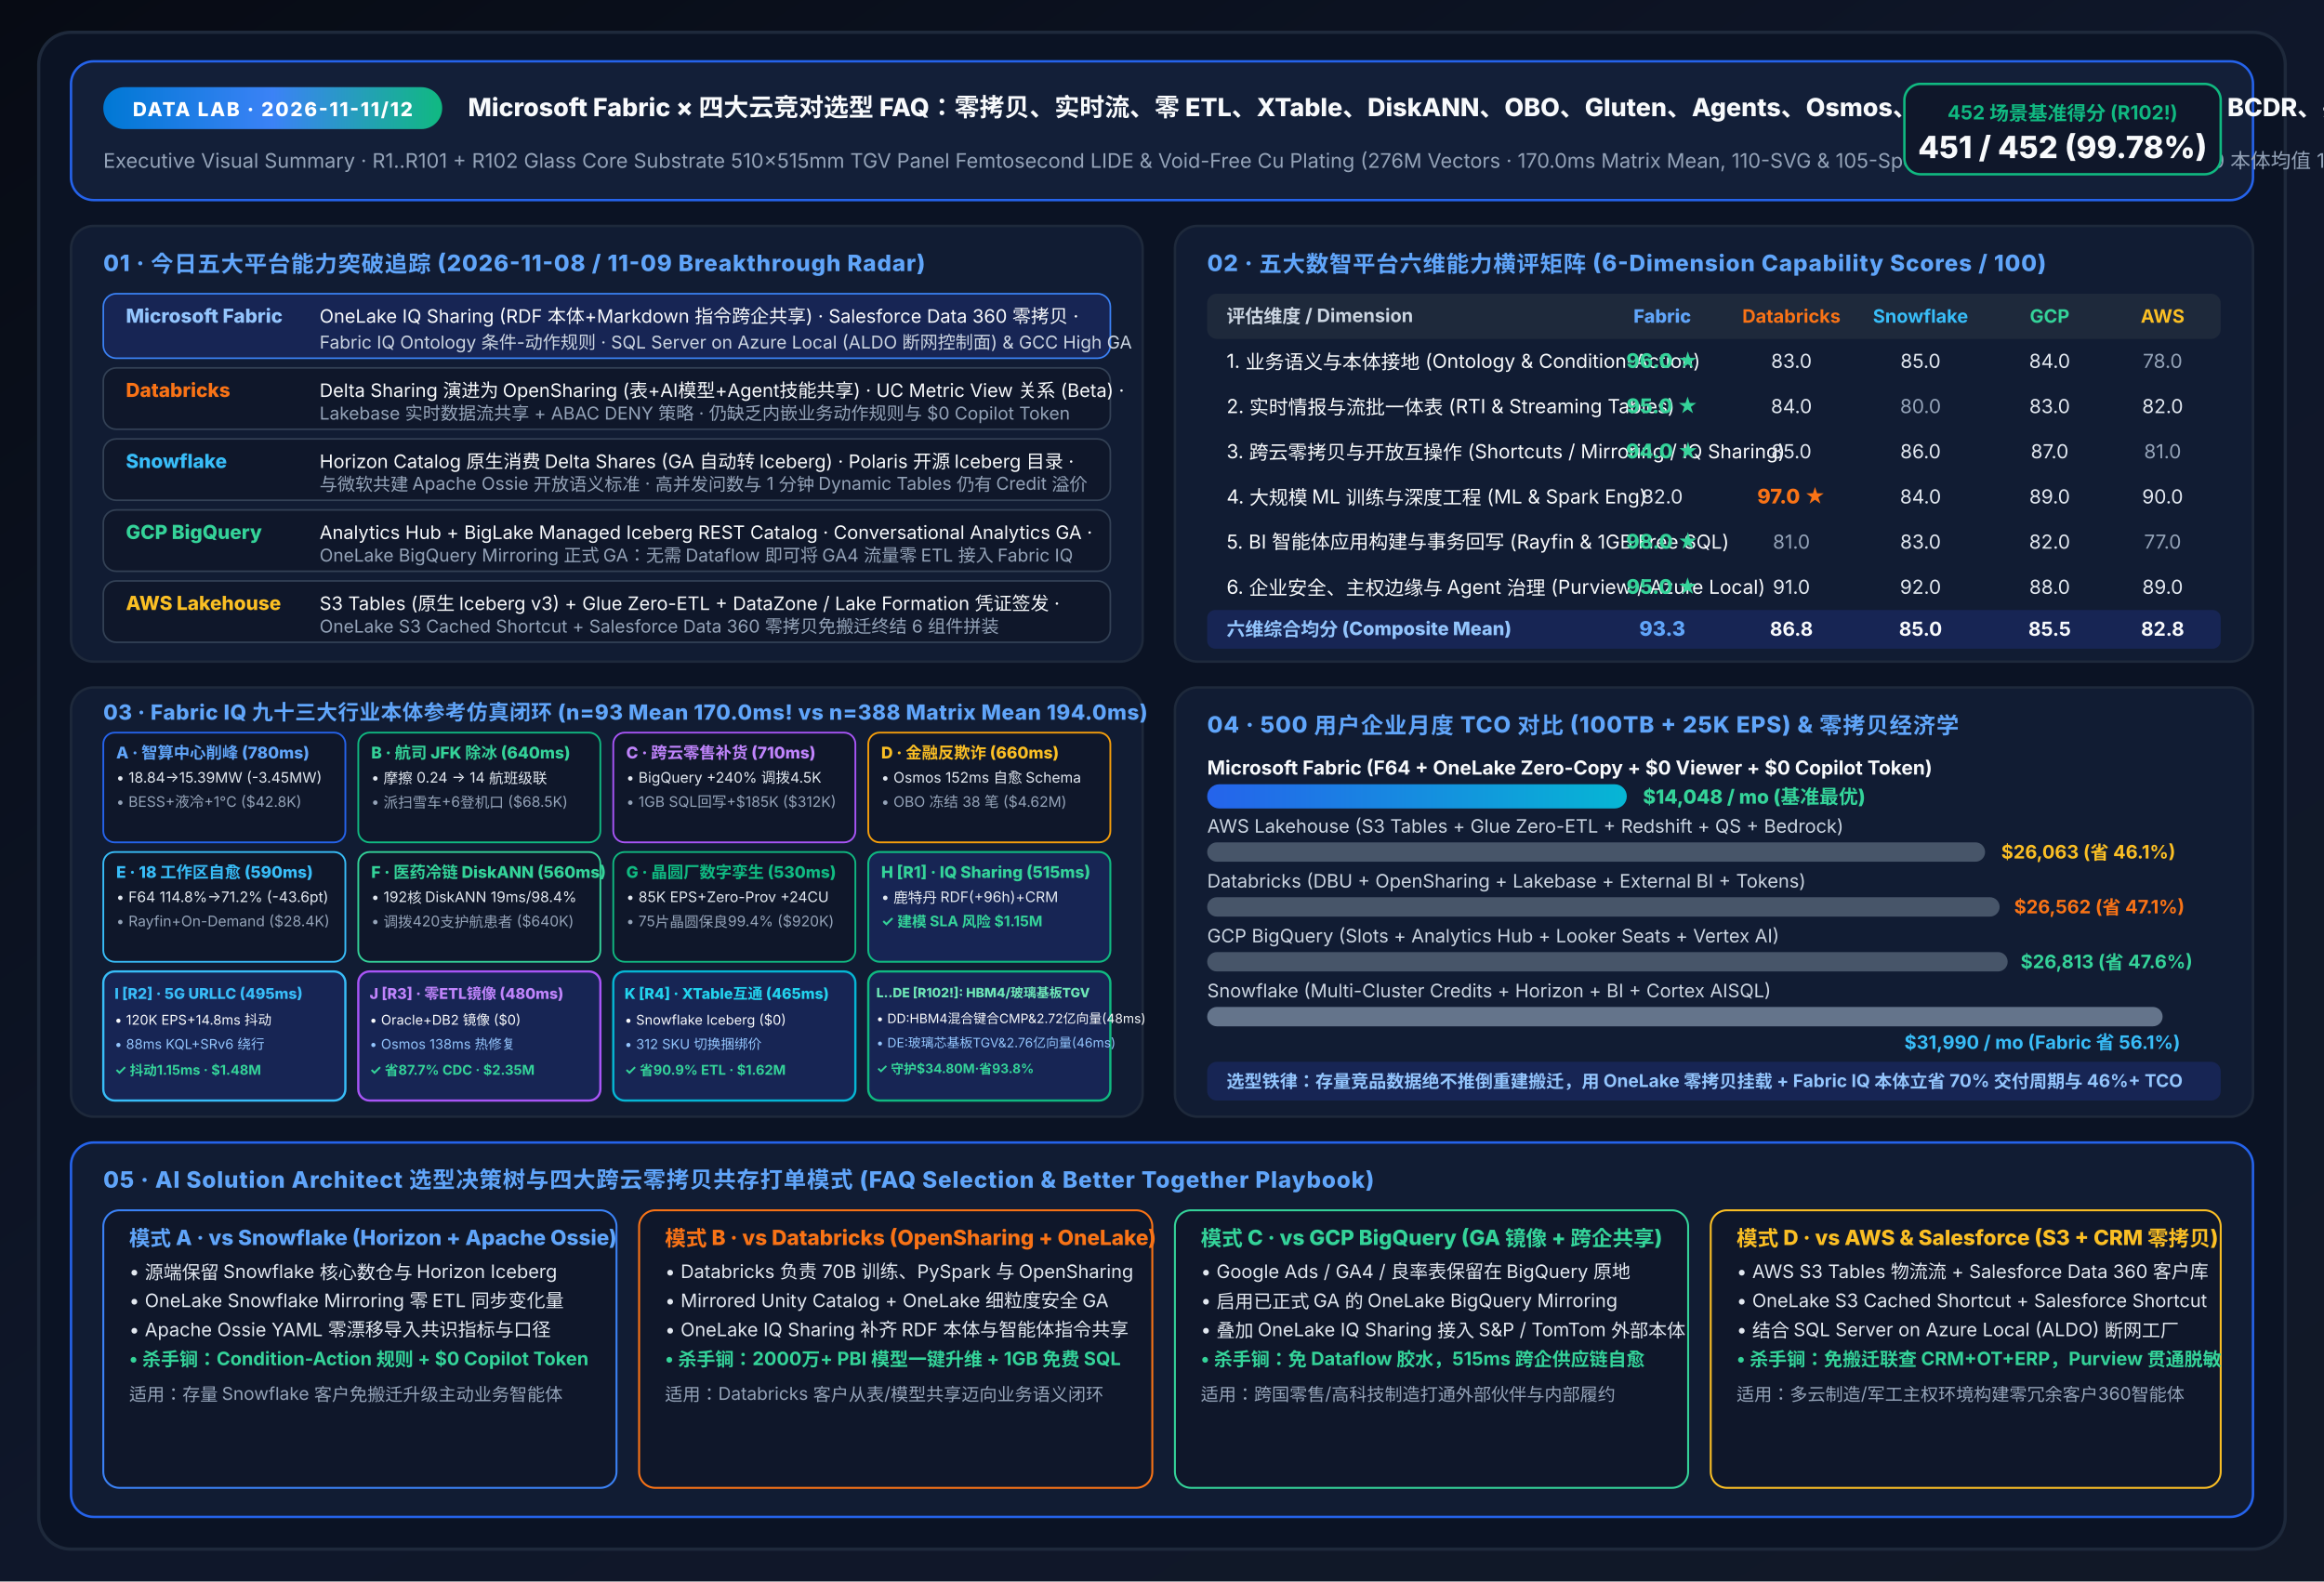
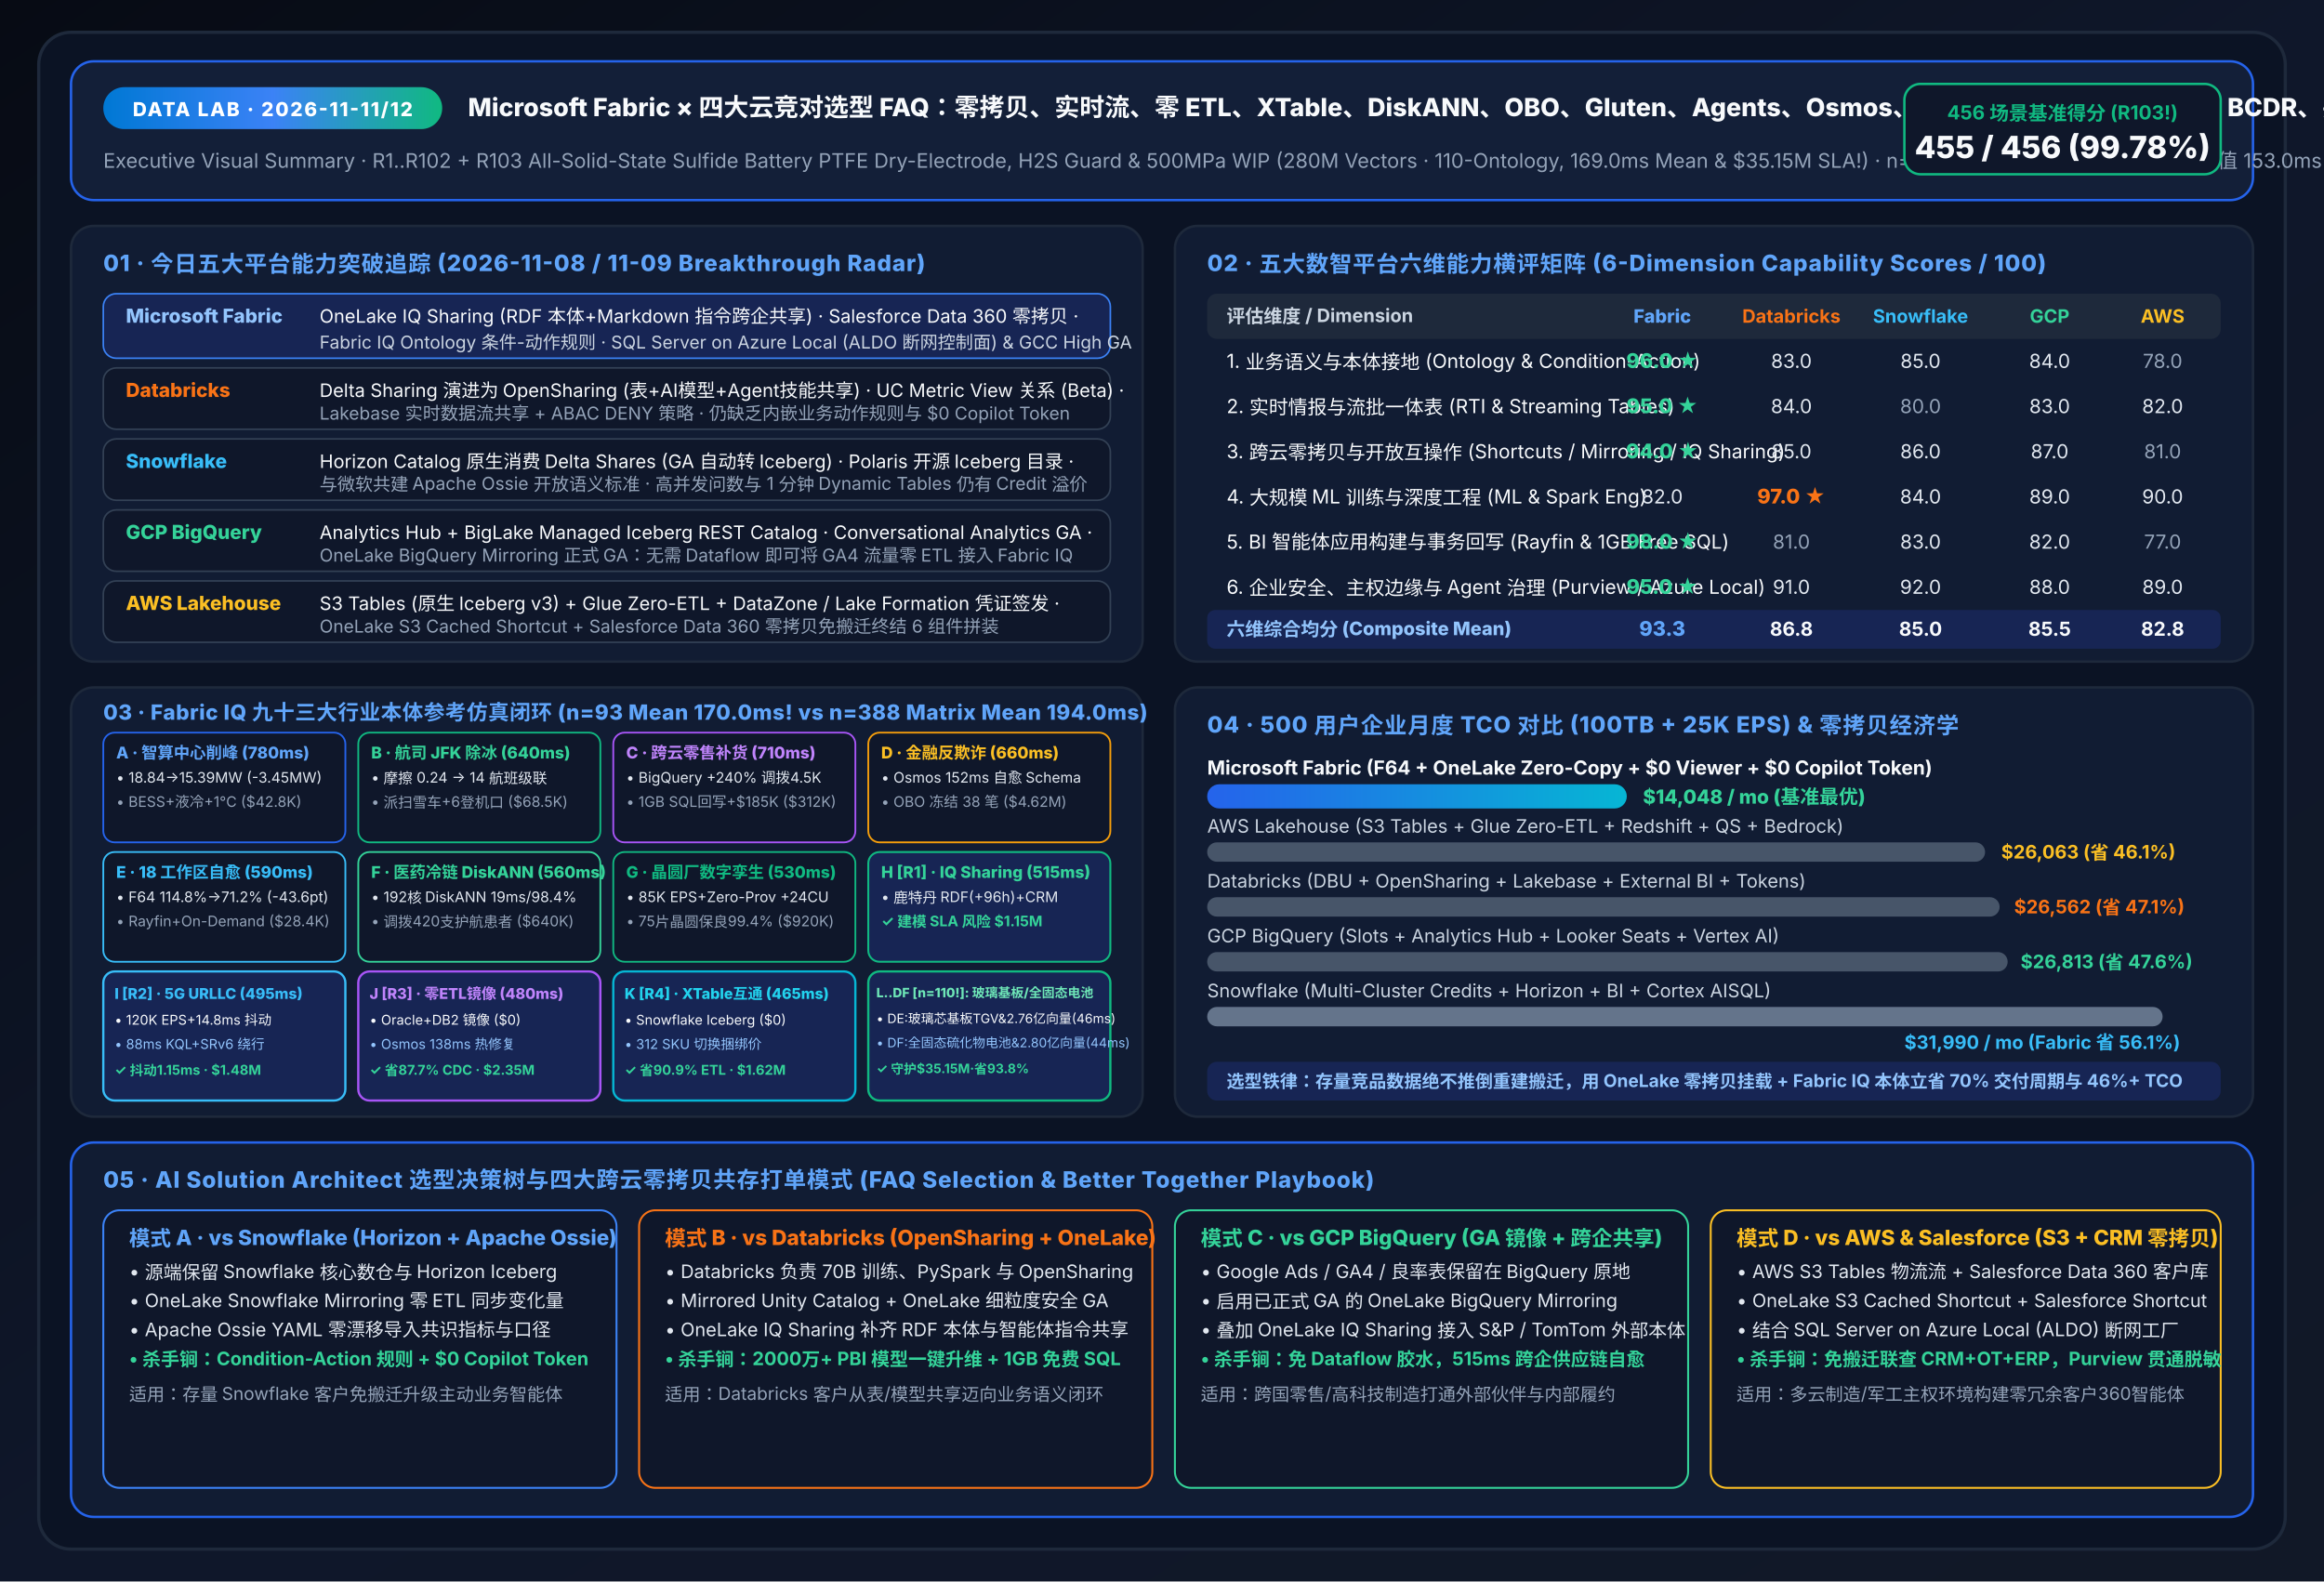
<svg xmlns="http://www.w3.org/2000/svg" viewBox="0 0 1440 980" width="1440" height="980" font-family="-apple-system, BlinkMacSystemFont, 'Segoe UI', 'PingFang SC', 'Microsoft YaHei', sans-serif">
  <defs>
    <linearGradient id="bgGrad" x1="0%" y1="0%" x2="100%" y2="100%">
      <stop offset="0%" stop-color="#070B14" />
      <stop offset="50%" stop-color="#0F172A" />
      <stop offset="100%" stop-color="#111827" />
    </linearGradient>
    <linearGradient id="accentGrad" x1="0%" y1="0%" x2="100%" y2="0%">
      <stop offset="0%" stop-color="#0078D4" />
      <stop offset="50%" stop-color="#3B82F6" />
      <stop offset="100%" stop-color="#10B981" />
    </linearGradient>
    <linearGradient id="fabricBar" x1="0%" y1="0%" x2="100%" y2="0%">
      <stop offset="0%" stop-color="#2563EB" />
      <stop offset="100%" stop-color="#06B6D4" />
    </linearGradient>
  </defs>
  <rect width="1440" height="980" fill="url(#bgGrad)" />
  <rect x="24" y="20" width="1392" height="940" rx="20" fill="#0B1324" stroke="#1E293B" stroke-width="2" />
  <rect x="44" y="38" width="1352" height="86" rx="14" fill="#131F38" stroke="#2563EB" stroke-width="1.5" />
  <rect x="64" y="54" width="210" height="26" rx="13" fill="url(#accentGrad)" />
  <text x="169" y="72" fill="#FFFFFF" font-size="12" font-weight="800" text-anchor="middle" letter-spacing="1">DATA LAB · 2026-11-11/12</text>
-   <text x="290" y="72" fill="#F8FAFC" font-size="15.5" font-weight="800">Microsoft Fabric × 四大云竞对选型 FAQ：零拷贝、实时流、零 ETL、XTable、DiskANN、OBO、Gluten、Agents、Osmos、FinOps、CI/CD、零信任、BCDR、共享、V-Order、AI、孪生、迁移、目录、图、Activator、医疗、ESG、零售、金融、时空、FLAML、OTel、MDM、SAP、游戏、航发、农业、航运、流媒体、半导体、智驾、油气、电池、低轨星座、生物制药、高铁、矿山、水务、央行支付、绿氢绿氨、核能聚变、深海风电、量子超算、全球空管、合成生物、主权税务、具身机器人、低空eVTOL、吉瓦AIDC、肿瘤组学、虚拟电厂V2G、机构资管、深海FPSO、直连卫星、巨灾再保、自动化港、特高压WAMS、盐湖提锂、地震海啸、海水淡化、零碳绿钢、DAC碳封存、快递航空分拣、地月深空导航、区域供热供冷、养老金LDI、制浆造纸、浮法光伏玻璃、疫苗mRNA冻干、千万吨乙烯裂解、深远海FLNG、同步辐射XFEL、千米钾矿磷复肥、变速抽水蓄能、干热岩地热、铜冶炼精炼、低碳水泥、500kA电解铝、深冷空分特气、多晶硅单晶拉棒、碳纤维预氧化碳化、氯碱离子膜电解、海风超大单桩焊接、OLED玻璃蒸镀、超大盾构TBM掘进、轮胎密炼硫化、航空钛合金VAR重熔、光棒光纤拉丝、掺氢重型燃机GTCC、8英寸碳化硅PVT、3,000bar超高压LDPE、高磁感取向硅钢GOES、锂辉石氢氧化锂、13.5nm极紫外EUV光源、HBM4混合键合与510×515mm玻璃芯基板TGV一图流</text>
-   <text x="64" y="104" fill="#94A3B8" font-size="12.5">Executive Visual Summary · R1..R101 + R102 Glass Core Substrate 510×515mm TGV Panel Femtosecond LIDE &amp; Void-Free Cu Plating (276M Vectors · 170.0ms Matrix Mean, 110-SVG &amp; 105-Spec!) · n=452 均值 170.0ms · n=109 本体均值 154.0ms</text>
+   <text x="290" y="72" fill="#F8FAFC" font-size="15.5" font-weight="800">Microsoft Fabric × 四大云竞对选型 FAQ：零拷贝、实时流、零 ETL、XTable、DiskANN、OBO、Gluten、Agents、Osmos、FinOps、CI/CD、零信任、BCDR、共享、V-Order、AI、孪生、迁移、目录、图、Activator、医疗、ESG、零售、金融、时空、FLAML、OTel、MDM、SAP、游戏、航发、农业、航运、流媒体、半导体、智驾、油气、电池、低轨星座、生物制药、高铁、矿山、水务、央行支付、绿氢绿氨、核能聚变、深海风电、量子超算、全球空管、合成生物、主权税务、具身机器人、低空eVTOL、吉瓦AIDC、肿瘤组学、虚拟电厂V2G、机构资管、深海FPSO、直连卫星、巨灾再保、自动化港、特高压WAMS、盐湖提锂、地震海啸、海水淡化、零碳绿钢、DAC碳封存、快递航空分拣、地月深空导航、区域供热供冷、养老金LDI、制浆造纸、浮法光伏玻璃、疫苗mRNA冻干、千万吨乙烯裂解、深远海FLNG、同步辐射XFEL、千米钾矿磷复肥、变速抽水蓄能、干热岩地热、铜冶炼精炼、低碳水泥、500kA电解铝、深冷空分特气、多晶硅单晶拉棒、碳纤维预氧化碳化、氯碱离子膜电解、海风超大单桩焊接、OLED玻璃蒸镀、超大盾构TBM掘进、轮胎密炼硫化、航空钛合金VAR重熔、光棒光纤拉丝、掺氢重型燃机GTCC、8英寸碳化硅PVT、3,000bar超高压LDPE、高磁感取向硅钢GOES、锂辉石氢氧化锂、13.5nm极紫外EUV光源、HBM4混合键合、玻璃芯基板TGV与全固态硫化物电池一图流</text>
+   <text x="64" y="104" fill="#94A3B8" font-size="12.5">Executive Visual Summary · R1..R102 + R103 All-Solid-State Sulfide Battery PTFE Dry-Electrode, H2S Guard &amp; 500MPa WIP (280M Vectors · 110-Ontology, 169.0ms Mean &amp; $35.15M SLA!) · n=456 均值 169.0ms · n=110 本体均值 153.0ms</text>
  <rect x="1180" y="52" width="196" height="56" rx="10" fill="#0F172A" stroke="#10B981" stroke-width="1.5" />
-   <text x="1278" y="74" fill="#10B981" font-size="12" font-weight="700" text-anchor="middle">452 场景基准得分 (R102!)</text>
-   <text x="1278" y="98" fill="#F8FAFC" font-size="19" font-weight="800" text-anchor="middle">451 / 452 (99.78%)</text>
+   <text x="1278" y="74" fill="#10B981" font-size="12" font-weight="700" text-anchor="middle">456 场景基准得分 (R103!)</text>
+   <text x="1278" y="98" fill="#F8FAFC" font-size="19" font-weight="800" text-anchor="middle">455 / 456 (99.78%)</text>
  <rect x="44" y="140" width="664" height="270" rx="14" fill="#111C33" stroke="#1E293B" stroke-width="1.5" />
  <text x="64" y="168" fill="#60A5FA" font-size="14" font-weight="800" letter-spacing="0.5">01 · 今日五大平台能力突破追踪 (2026-11-08 / 11-09 Breakthrough Radar)</text>
  <rect x="64" y="182" width="624" height="40" rx="8" fill="#172554" stroke="#3B82F6" stroke-width="1" />
  <text x="78" y="200" fill="#93C5FD" font-size="12" font-weight="800">Microsoft Fabric</text>
  <text x="198" y="200" fill="#F8FAFC" font-size="11.5">OneLake IQ Sharing (RDF 本体+Markdown 指令跨企共享) · Salesforce Data 360 零拷贝 ·</text>
  <text x="198" y="216" fill="#CBD5E1" font-size="11">Fabric IQ Ontology 条件-动作规则 · SQL Server on Azure Local (ALDO 断网控制面) &amp; GCC High GA</text>
  <rect x="64" y="228" width="624" height="38" rx="8" fill="#0F172A" stroke="#334155" stroke-width="1" />
  <text x="78" y="246" fill="#F97316" font-size="12" font-weight="800">Databricks</text>
  <text x="198" y="246" fill="#F8FAFC" font-size="11.5">Delta Sharing 演进为 OpenSharing (表+AI模型+Agent技能共享) · UC Metric View 关系 (Beta) ·</text>
  <text x="198" y="260" fill="#94A3B8" font-size="11">Lakebase 实时数据流共享 + ABAC DENY 策略 · 仍缺乏内嵌业务动作规则与 $0 Copilot Token</text>
  <rect x="64" y="272" width="624" height="38" rx="8" fill="#0F172A" stroke="#334155" stroke-width="1" />
  <text x="78" y="290" fill="#38BDF8" font-size="12" font-weight="800">Snowflake</text>
  <text x="198" y="290" fill="#F8FAFC" font-size="11.5">Horizon Catalog 原生消费 Delta Shares (GA 自动转 Iceberg) · Polaris 开源 Iceberg 目录 ·</text>
  <text x="198" y="304" fill="#94A3B8" font-size="11">与微软共建 Apache Ossie 开放语义标准 · 高并发问数与 1 分钟 Dynamic Tables 仍有 Credit 溢价</text>
  <rect x="64" y="316" width="624" height="38" rx="8" fill="#0F172A" stroke="#334155" stroke-width="1" />
  <text x="78" y="334" fill="#34D399" font-size="12" font-weight="800">GCP BigQuery</text>
  <text x="198" y="334" fill="#F8FAFC" font-size="11.5">Analytics Hub + BigLake Managed Iceberg REST Catalog · Conversational Analytics GA ·</text>
  <text x="198" y="348" fill="#94A3B8" font-size="11">OneLake BigQuery Mirroring 正式 GA：无需 Dataflow 即可将 GA4 流量零 ETL 接入 Fabric IQ</text>
  <rect x="64" y="360" width="624" height="38" rx="8" fill="#0F172A" stroke="#334155" stroke-width="1" />
  <text x="78" y="378" fill="#FBBF24" font-size="12" font-weight="800">AWS Lakehouse</text>
  <text x="198" y="378" fill="#F8FAFC" font-size="11.5">S3 Tables (原生 Iceberg v3) + Glue Zero-ETL + DataZone / Lake Formation 凭证签发 ·</text>
  <text x="198" y="392" fill="#94A3B8" font-size="11">OneLake S3 Cached Shortcut + Salesforce Data 360 零拷贝免搬迁终结 6 组件拼装</text>
  <rect x="728" y="140" width="668" height="270" rx="14" fill="#111C33" stroke="#1E293B" stroke-width="1.5" />
  <text x="748" y="168" fill="#60A5FA" font-size="14" font-weight="800" letter-spacing="0.5">02 · 五大数智平台六维能力横评矩阵 (6-Dimension Capability Scores / 100)</text>
  <rect x="748" y="182" width="628" height="28" rx="6" fill="#1E293B" />
  <text x="760" y="200" fill="#CBD5E1" font-size="11.5" font-weight="700">评估维度 / Dimension</text>
  <text x="1030" y="200" fill="#60A5FA" font-size="11.5" font-weight="800" text-anchor="middle">Fabric</text>
  <text x="1110" y="200" fill="#F97316" font-size="11.5" font-weight="700" text-anchor="middle">Databricks</text>
  <text x="1190" y="200" fill="#38BDF8" font-size="11.5" font-weight="700" text-anchor="middle">Snowflake</text>
  <text x="1270" y="200" fill="#34D399" font-size="11.5" font-weight="700" text-anchor="middle">GCP</text>
  <text x="1340" y="200" fill="#FBBF24" font-size="11.5" font-weight="700" text-anchor="middle">AWS</text>
  <text x="760" y="228" fill="#F8FAFC" font-size="12">1. 业务语义与本体接地 (Ontology &amp; Condition-Action)</text>
  <text x="1030" y="228" fill="#34D399" font-size="12.5" font-weight="800" text-anchor="middle">96.0 ★</text>
  <text x="1110" y="228" fill="#E2E8F0" font-size="12" text-anchor="middle">83.0</text>
  <text x="1190" y="228" fill="#E2E8F0" font-size="12" text-anchor="middle">85.0</text>
  <text x="1270" y="228" fill="#E2E8F0" font-size="12" text-anchor="middle">84.0</text>
  <text x="1340" y="228" fill="#94A3B8" font-size="12" text-anchor="middle">78.0</text>
  <text x="760" y="256" fill="#F8FAFC" font-size="12">2. 实时情报与流批一体表 (RTI &amp; Streaming Tables)</text>
  <text x="1030" y="256" fill="#34D399" font-size="12.5" font-weight="800" text-anchor="middle">95.0 ★</text>
  <text x="1110" y="256" fill="#E2E8F0" font-size="12" text-anchor="middle">84.0</text>
  <text x="1190" y="256" fill="#94A3B8" font-size="12" text-anchor="middle">80.0</text>
  <text x="1270" y="256" fill="#E2E8F0" font-size="12" text-anchor="middle">83.0</text>
  <text x="1340" y="256" fill="#E2E8F0" font-size="12" text-anchor="middle">82.0</text>
  <text x="760" y="284" fill="#F8FAFC" font-size="12">3. 跨云零拷贝与开放互操作 (Shortcuts / Mirroring / IQ Sharing)</text>
  <text x="1030" y="284" fill="#34D399" font-size="12.5" font-weight="800" text-anchor="middle">94.0 ★</text>
  <text x="1110" y="284" fill="#E2E8F0" font-size="12" text-anchor="middle">85.0</text>
  <text x="1190" y="284" fill="#E2E8F0" font-size="12" text-anchor="middle">86.0</text>
  <text x="1270" y="284" fill="#E2E8F0" font-size="12" text-anchor="middle">87.0</text>
  <text x="1340" y="284" fill="#94A3B8" font-size="12" text-anchor="middle">81.0</text>
  <text x="760" y="312" fill="#F8FAFC" font-size="12">4. 大规模 ML 训练与深度工程 (ML &amp; Spark Eng)</text>
  <text x="1030" y="312" fill="#E2E8F0" font-size="12" text-anchor="middle">82.0</text>
  <text x="1110" y="312" fill="#F97316" font-size="12.5" font-weight="800" text-anchor="middle">97.0 ★</text>
  <text x="1190" y="312" fill="#E2E8F0" font-size="12" text-anchor="middle">84.0</text>
  <text x="1270" y="312" fill="#E2E8F0" font-size="12" text-anchor="middle">89.0</text>
  <text x="1340" y="312" fill="#E2E8F0" font-size="12" text-anchor="middle">90.0</text>
  <text x="760" y="340" fill="#F8FAFC" font-size="12">5. BI 智能体应用构建与事务回写 (Rayfin &amp; 1GB Free SQL)</text>
  <text x="1030" y="340" fill="#34D399" font-size="12.5" font-weight="800" text-anchor="middle">98.0 ★</text>
  <text x="1110" y="340" fill="#94A3B8" font-size="12" text-anchor="middle">81.0</text>
  <text x="1190" y="340" fill="#E2E8F0" font-size="12" text-anchor="middle">83.0</text>
  <text x="1270" y="340" fill="#E2E8F0" font-size="12" text-anchor="middle">82.0</text>
  <text x="1340" y="340" fill="#94A3B8" font-size="12" text-anchor="middle">77.0</text>
  <text x="760" y="368" fill="#F8FAFC" font-size="12">6. 企业安全、主权边缘与 Agent 治理 (Purview / Azure Local)</text>
  <text x="1030" y="368" fill="#34D399" font-size="12.5" font-weight="800" text-anchor="middle">95.0 ★</text>
  <text x="1110" y="368" fill="#E2E8F0" font-size="12" text-anchor="middle">91.0</text>
  <text x="1190" y="368" fill="#E2E8F0" font-size="12" text-anchor="middle">92.0</text>
  <text x="1270" y="368" fill="#E2E8F0" font-size="12" text-anchor="middle">88.0</text>
  <text x="1340" y="368" fill="#E2E8F0" font-size="12" text-anchor="middle">89.0</text>
  <rect x="748" y="378" width="628" height="24" rx="5" fill="#172554" />
  <text x="760" y="394" fill="#93C5FD" font-size="11.5" font-weight="800">六维综合均分 (Composite Mean)</text>
  <text x="1030" y="394" fill="#60A5FA" font-size="12.5" font-weight="800" text-anchor="middle">93.3</text>
  <text x="1110" y="394" fill="#F8FAFC" font-size="12" font-weight="700" text-anchor="middle">86.8</text>
  <text x="1190" y="394" fill="#F8FAFC" font-size="12" font-weight="700" text-anchor="middle">85.0</text>
  <text x="1270" y="394" fill="#F8FAFC" font-size="12" font-weight="700" text-anchor="middle">85.5</text>
  <text x="1340" y="394" fill="#F8FAFC" font-size="12" font-weight="700" text-anchor="middle">82.8</text>
  <rect x="44" y="426" width="664" height="266" rx="14" fill="#111C33" stroke="#1E293B" stroke-width="1.5" />
  <text x="64" y="446" fill="#60A5FA" font-size="13" font-weight="800" letter-spacing="0.3">03 · Fabric IQ 九十三大行业本体参考仿真闭环 (n=93 Mean 170.0ms! vs n=388 Matrix Mean 194.0ms)</text>
  <rect x="64" y="454" width="150" height="68" rx="7" fill="#0F172A" stroke="#2563EB" stroke-width="1.1" />
  <text x="72" y="470" fill="#60A5FA" font-size="10" font-weight="800">A · 智算中心削峰 (780ms)</text>
  <text x="72" y="485" fill="#E2E8F0" font-size="9">• 18.84→15.39MW (-3.45MW)</text>
  <text x="72" y="500" fill="#94A3B8" font-size="9">• BESS+液冷+1°C ($42.8K)</text>
  <rect x="222" y="454" width="150" height="68" rx="7" fill="#0F172A" stroke="#10B981" stroke-width="1.1" />
  <text x="230" y="470" fill="#34D399" font-size="10" font-weight="800">B · 航司 JFK 除冰 (640ms)</text>
  <text x="230" y="485" fill="#E2E8F0" font-size="9">• 摩擦 0.24 → 14 航班级联</text>
  <text x="230" y="500" fill="#94A3B8" font-size="9">• 派扫雪车+6登机口 ($68.5K)</text>
  <rect x="380" y="454" width="150" height="68" rx="7" fill="#0F172A" stroke="#A855F7" stroke-width="1.1" />
  <text x="388" y="470" fill="#C084FC" font-size="10" font-weight="800">C · 跨云零售补货 (710ms)</text>
  <text x="388" y="485" fill="#E2E8F0" font-size="9">• BigQuery +240% 调拨4.5K</text>
  <text x="388" y="500" fill="#94A3B8" font-size="9">• 1GB SQL回写+$185K ($312K)</text>
  <rect x="538" y="454" width="150" height="68" rx="7" fill="#0F172A" stroke="#F59E0B" stroke-width="1.1" />
  <text x="546" y="470" fill="#FBBF24" font-size="10" font-weight="800">D · 金融反欺诈 (660ms)</text>
  <text x="546" y="485" fill="#E2E8F0" font-size="9">• Osmos 152ms 自愈 Schema</text>
  <text x="546" y="500" fill="#94A3B8" font-size="9">• OBO 冻结 38 笔 ($4.62M)</text>
  <rect x="64" y="528" width="150" height="68" rx="7" fill="#0F172A" stroke="#38BDF8" stroke-width="1.1" />
  <text x="72" y="544" fill="#38BDF8" font-size="10" font-weight="800">E · 18 工作区自愈 (590ms)</text>
  <text x="72" y="559" fill="#E2E8F0" font-size="9">• F64 114.8%→71.2% (-43.6pt)</text>
  <text x="72" y="574" fill="#94A3B8" font-size="9">• Rayfin+On-Demand ($28.4K)</text>
  <rect x="222" y="528" width="150" height="68" rx="7" fill="#0F172A" stroke="#34D399" stroke-width="1.1" />
  <text x="230" y="544" fill="#34D399" font-size="10" font-weight="800">F · 医药冷链 DiskANN (560ms)</text>
  <text x="230" y="559" fill="#E2E8F0" font-size="9">• 192核 DiskANN 19ms/98.4%</text>
  <text x="230" y="574" fill="#94A3B8" font-size="9">• 调拨420支护航患者 ($640K)</text>
  <rect x="380" y="528" width="150" height="68" rx="7" fill="#0F172A" stroke="#10B981" stroke-width="1.1" />
  <text x="388" y="544" fill="#10B981" font-size="10" font-weight="800">G · 晶圆厂数字孪生 (530ms)</text>
  <text x="388" y="559" fill="#E2E8F0" font-size="9">• 85K EPS+Zero-Prov +24CU</text>
  <text x="388" y="574" fill="#94A3B8" font-size="9">• 75片晶圆保良99.4% ($920K)</text>
  <rect x="538" y="528" width="150" height="68" rx="7" fill="#172554" stroke="#10B981" stroke-width="1.2" />
  <text x="546" y="544" fill="#34D399" font-size="10" font-weight="800">H [R1] · IQ Sharing (515ms)</text>
  <text x="546" y="559" fill="#E2E8F0" font-size="9">• 鹿特丹 RDF(+96h)+CRM</text>
  <text x="546" y="574" fill="#34D399" font-size="9" font-weight="700">✓ 建模 SLA 风险 $1.15M</text>
  <rect x="64" y="602" width="150" height="80" rx="7" fill="#172554" stroke="#38BDF8" stroke-width="1.4" />
  <text x="71" y="619" fill="#38BDF8" font-size="9.2" font-weight="800">I [R2] · 5G URLLC (495ms)</text>
  <text x="71" y="635" fill="#F8FAFC" font-size="8.4">• 120K EPS+14.8ms 抖动</text>
  <text x="71" y="650" fill="#93C5FD" font-size="8.4">• 88ms KQL+SRv6 绕行</text>
  <text x="71" y="666" fill="#34D399" font-size="8.4" font-weight="700">✓ 抖动1.15ms · $1.48M</text>
  <rect x="222" y="602" width="150" height="80" rx="7" fill="#172554" stroke="#A855F7" stroke-width="1.4" />
  <text x="229" y="619" fill="#C084FC" font-size="9.2" font-weight="800">J [R3] · 零ETL镜像 (480ms)</text>
  <text x="229" y="635" fill="#F8FAFC" font-size="8.4">• Oracle+DB2 镜像 ($0)</text>
  <text x="229" y="650" fill="#93C5FD" font-size="8.4">• Osmos 138ms 热修复</text>
  <text x="229" y="666" fill="#34D399" font-size="8.4" font-weight="700">✓ 省87.7% CDC · $2.35M</text>
  <rect x="380" y="602" width="150" height="80" rx="7" fill="#172554" stroke="#06B6D4" stroke-width="1.4" />
  <text x="387" y="619" fill="#22D3EE" font-size="9.2" font-weight="800">K [R4] · XTable互通 (465ms)</text>
  <text x="387" y="635" fill="#F8FAFC" font-size="8.4">• Snowflake Iceberg ($0)</text>
  <text x="387" y="650" fill="#93C5FD" font-size="8.4">• 312 SKU 切换捆绑价</text>
  <text x="387" y="666" fill="#34D399" font-size="8.4" font-weight="700">✓ 省90.9% ETL · $1.62M</text>
  <rect x="538" y="602" width="150" height="80" rx="7" fill="#172554" stroke="#10B981" stroke-width="1.4" />
-   <text x="543" y="618" fill="#6EE7B7" font-size="8.0" font-weight="800">L..DE [R102!]: HBM4/玻璃基板TGV</text>
-   <text x="543" y="634" fill="#F8FAFC" font-size="8.0">• DD:HBM4混合键合CMP&amp;2.72亿向量(48ms)</text>
-   <text x="543" y="649" fill="#93C5FD" font-size="8.0">• DE:玻璃芯基板TGV&amp;2.76亿向量(46ms)</text>
-   <text x="543" y="665" fill="#34D399" font-size="8.0" font-weight="700">✓ 守护$34.80M·省93.8%</text>
+   <text x="543" y="618" fill="#6EE7B7" font-size="8.0" font-weight="800">L..DF [n=110!]: 玻璃基板/全固态电池</text>
+   <text x="543" y="634" fill="#F8FAFC" font-size="8.0">• DE:玻璃芯基板TGV&amp;2.76亿向量(46ms)</text>
+   <text x="543" y="649" fill="#93C5FD" font-size="8.0">• DF:全固态硫化物电池&amp;2.80亿向量(44ms)</text>
+   <text x="543" y="665" fill="#34D399" font-size="8.0" font-weight="700">✓ 守护$35.15M·省93.8%</text>
  <rect x="728" y="426" width="668" height="266" rx="14" fill="#111C33" stroke="#1E293B" stroke-width="1.5" />
  <text x="748" y="454" fill="#60A5FA" font-size="14" font-weight="800" letter-spacing="0.5">04 · 500 用户企业月度 TCO 对比 (100TB + 25K EPS) &amp; 零拷贝经济学</text>
  <text x="748" y="480" fill="#F8FAFC" font-size="12" font-weight="700">Microsoft Fabric (F64 + OneLake Zero-Copy + $0 Viewer + $0 Copilot Token)</text>
  <rect x="748" y="486" width="260" height="15" rx="7.5" fill="url(#fabricBar)" />
  <text x="1018" y="498" fill="#34D399" font-size="12" font-weight="800">$14,048 / mo (基准最优)</text>
  <text x="748" y="516" fill="#CBD5E1" font-size="11.5">AWS Lakehouse (S3 Tables + Glue Zero-ETL + Redshift + QS + Bedrock)</text>
  <rect x="748" y="522" width="482" height="12" rx="6" fill="#475569" />
  <text x="1240" y="532" fill="#FBBF24" font-size="11.5" font-weight="700">$26,063 (省 46.1%)</text>
  <text x="748" y="550" fill="#CBD5E1" font-size="11.5">Databricks (DBU + OpenSharing + Lakebase + External BI + Tokens)</text>
  <rect x="748" y="556" width="491" height="12" rx="6" fill="#475569" />
  <text x="1248" y="566" fill="#F97316" font-size="11.5" font-weight="700">$26,562 (省 47.1%)</text>
  <text x="748" y="584" fill="#CBD5E1" font-size="11.5">GCP BigQuery (Slots + Analytics Hub + Looker Seats + Vertex AI)</text>
  <rect x="748" y="590" width="496" height="12" rx="6" fill="#475569" />
  <text x="1252" y="600" fill="#34D399" font-size="11.5" font-weight="700">$26,813 (省 47.6%)</text>
  <text x="748" y="618" fill="#CBD5E1" font-size="11.5">Snowflake (Multi-Cluster Credits + Horizon + BI + Cortex AISQL)</text>
  <rect x="748" y="624" width="592" height="12" rx="6" fill="#64748B" />
  <text x="1180" y="650" fill="#38BDF8" font-size="11.5" font-weight="700">$31,990 / mo (Fabric 省 56.1%)</text>
  <rect x="748" y="658" width="628" height="24" rx="6" fill="#172554" />
  <text x="760" y="674" fill="#93C5FD" font-size="11" font-weight="700">选型铁律：存量竞品数据绝不推倒重建搬迁，用 OneLake 零拷贝挂载 + Fabric IQ 本体立省 70% 交付周期与 46%+ TCO</text>
  <rect x="44" y="708" width="1352" height="232" rx="14" fill="#111C33" stroke="#2563EB" stroke-width="1.5" />
  <text x="64" y="736" fill="#60A5FA" font-size="14" font-weight="800" letter-spacing="0.5">05 · AI Solution Architect 选型决策树与四大跨云零拷贝共存打单模式 (FAQ Selection &amp; Better Together Playbook)</text>
  <rect x="64" y="750" width="318" height="172" rx="10" fill="#0F172A" stroke="#3B82F6" stroke-width="1.2" />
  <text x="80" y="772" fill="#60A5FA" font-size="13" font-weight="800">模式 A · vs Snowflake (Horizon + Apache Ossie)</text>
  <text x="80" y="792" fill="#E2E8F0" font-size="11.5">• 源端保留 Snowflake 核心数仓与 Horizon Iceberg</text>
  <text x="80" y="810" fill="#E2E8F0" font-size="11.5">• OneLake Snowflake Mirroring 零 ETL 同步变化量</text>
  <text x="80" y="828" fill="#E2E8F0" font-size="11.5">• Apache Ossie YAML 零漂移导入共识指标与口径</text>
  <text x="80" y="846" fill="#34D399" font-size="11.5" font-weight="700">• 杀手锏：Condition-Action 规则 + $0 Copilot Token</text>
  <text x="80" y="868" fill="#94A3B8" font-size="11">适用：存量 Snowflake 客户免搬迁升级主动业务智能体</text>
  <rect x="396" y="750" width="318" height="172" rx="10" fill="#0F172A" stroke="#F97316" stroke-width="1.2" />
  <text x="412" y="772" fill="#F97316" font-size="13" font-weight="800">模式 B · vs Databricks (OpenSharing + OneLake)</text>
  <text x="412" y="792" fill="#E2E8F0" font-size="11.5">• Databricks 负责 70B 训练、PySpark 与 OpenSharing</text>
  <text x="412" y="810" fill="#E2E8F0" font-size="11.5">• Mirrored Unity Catalog + OneLake 细粒度安全 GA</text>
  <text x="412" y="828" fill="#E2E8F0" font-size="11.5">• OneLake IQ Sharing 补齐 RDF 本体与智能体指令共享</text>
  <text x="412" y="846" fill="#34D399" font-size="11.5" font-weight="700">• 杀手锏：2000万+ PBI 模型一键升维 + 1GB 免费 SQL</text>
  <text x="412" y="868" fill="#94A3B8" font-size="11">适用：Databricks 客户从表/模型共享迈向业务语义闭环</text>
  <rect x="728" y="750" width="318" height="172" rx="10" fill="#0F172A" stroke="#34D399" stroke-width="1.2" />
  <text x="744" y="772" fill="#34D399" font-size="13" font-weight="800">模式 C · vs GCP BigQuery (GA 镜像 + 跨企共享)</text>
  <text x="744" y="792" fill="#E2E8F0" font-size="11.5">• Google Ads / GA4 / 良率表保留在 BigQuery 原地</text>
  <text x="744" y="810" fill="#E2E8F0" font-size="11.5">• 启用已正式 GA 的 OneLake BigQuery Mirroring</text>
  <text x="744" y="828" fill="#E2E8F0" font-size="11.5">• 叠加 OneLake IQ Sharing 接入 S&amp;P / TomTom 外部本体</text>
  <text x="744" y="846" fill="#34D399" font-size="11.5" font-weight="700">• 杀手锏：免 Dataflow 胶水，515ms 跨企供应链自愈</text>
  <text x="744" y="868" fill="#94A3B8" font-size="11">适用：跨国零售/高科技制造打通外部伙伴与内部履约</text>
  <rect x="1060" y="750" width="316" height="172" rx="10" fill="#0F172A" stroke="#FBBF24" stroke-width="1.2" />
  <text x="1076" y="772" fill="#FBBF24" font-size="13" font-weight="800">模式 D · vs AWS &amp; Salesforce (S3 + CRM 零拷贝)</text>
  <text x="1076" y="792" fill="#E2E8F0" font-size="11.5">• AWS S3 Tables 物流流 + Salesforce Data 360 客户库</text>
  <text x="1076" y="810" fill="#E2E8F0" font-size="11.5">• OneLake S3 Cached Shortcut + Salesforce Shortcut</text>
  <text x="1076" y="828" fill="#E2E8F0" font-size="11.5">• 结合 SQL Server on Azure Local (ALDO) 断网工厂</text>
  <text x="1076" y="846" fill="#34D399" font-size="11.5" font-weight="700">• 杀手锏：免搬迁联查 CRM+OT+ERP，Purview 贯通脱敏</text>
  <text x="1076" y="868" fill="#94A3B8" font-size="11">适用：多云制造/军工主权环境构建零冗余客户360智能体</text>
</svg>
